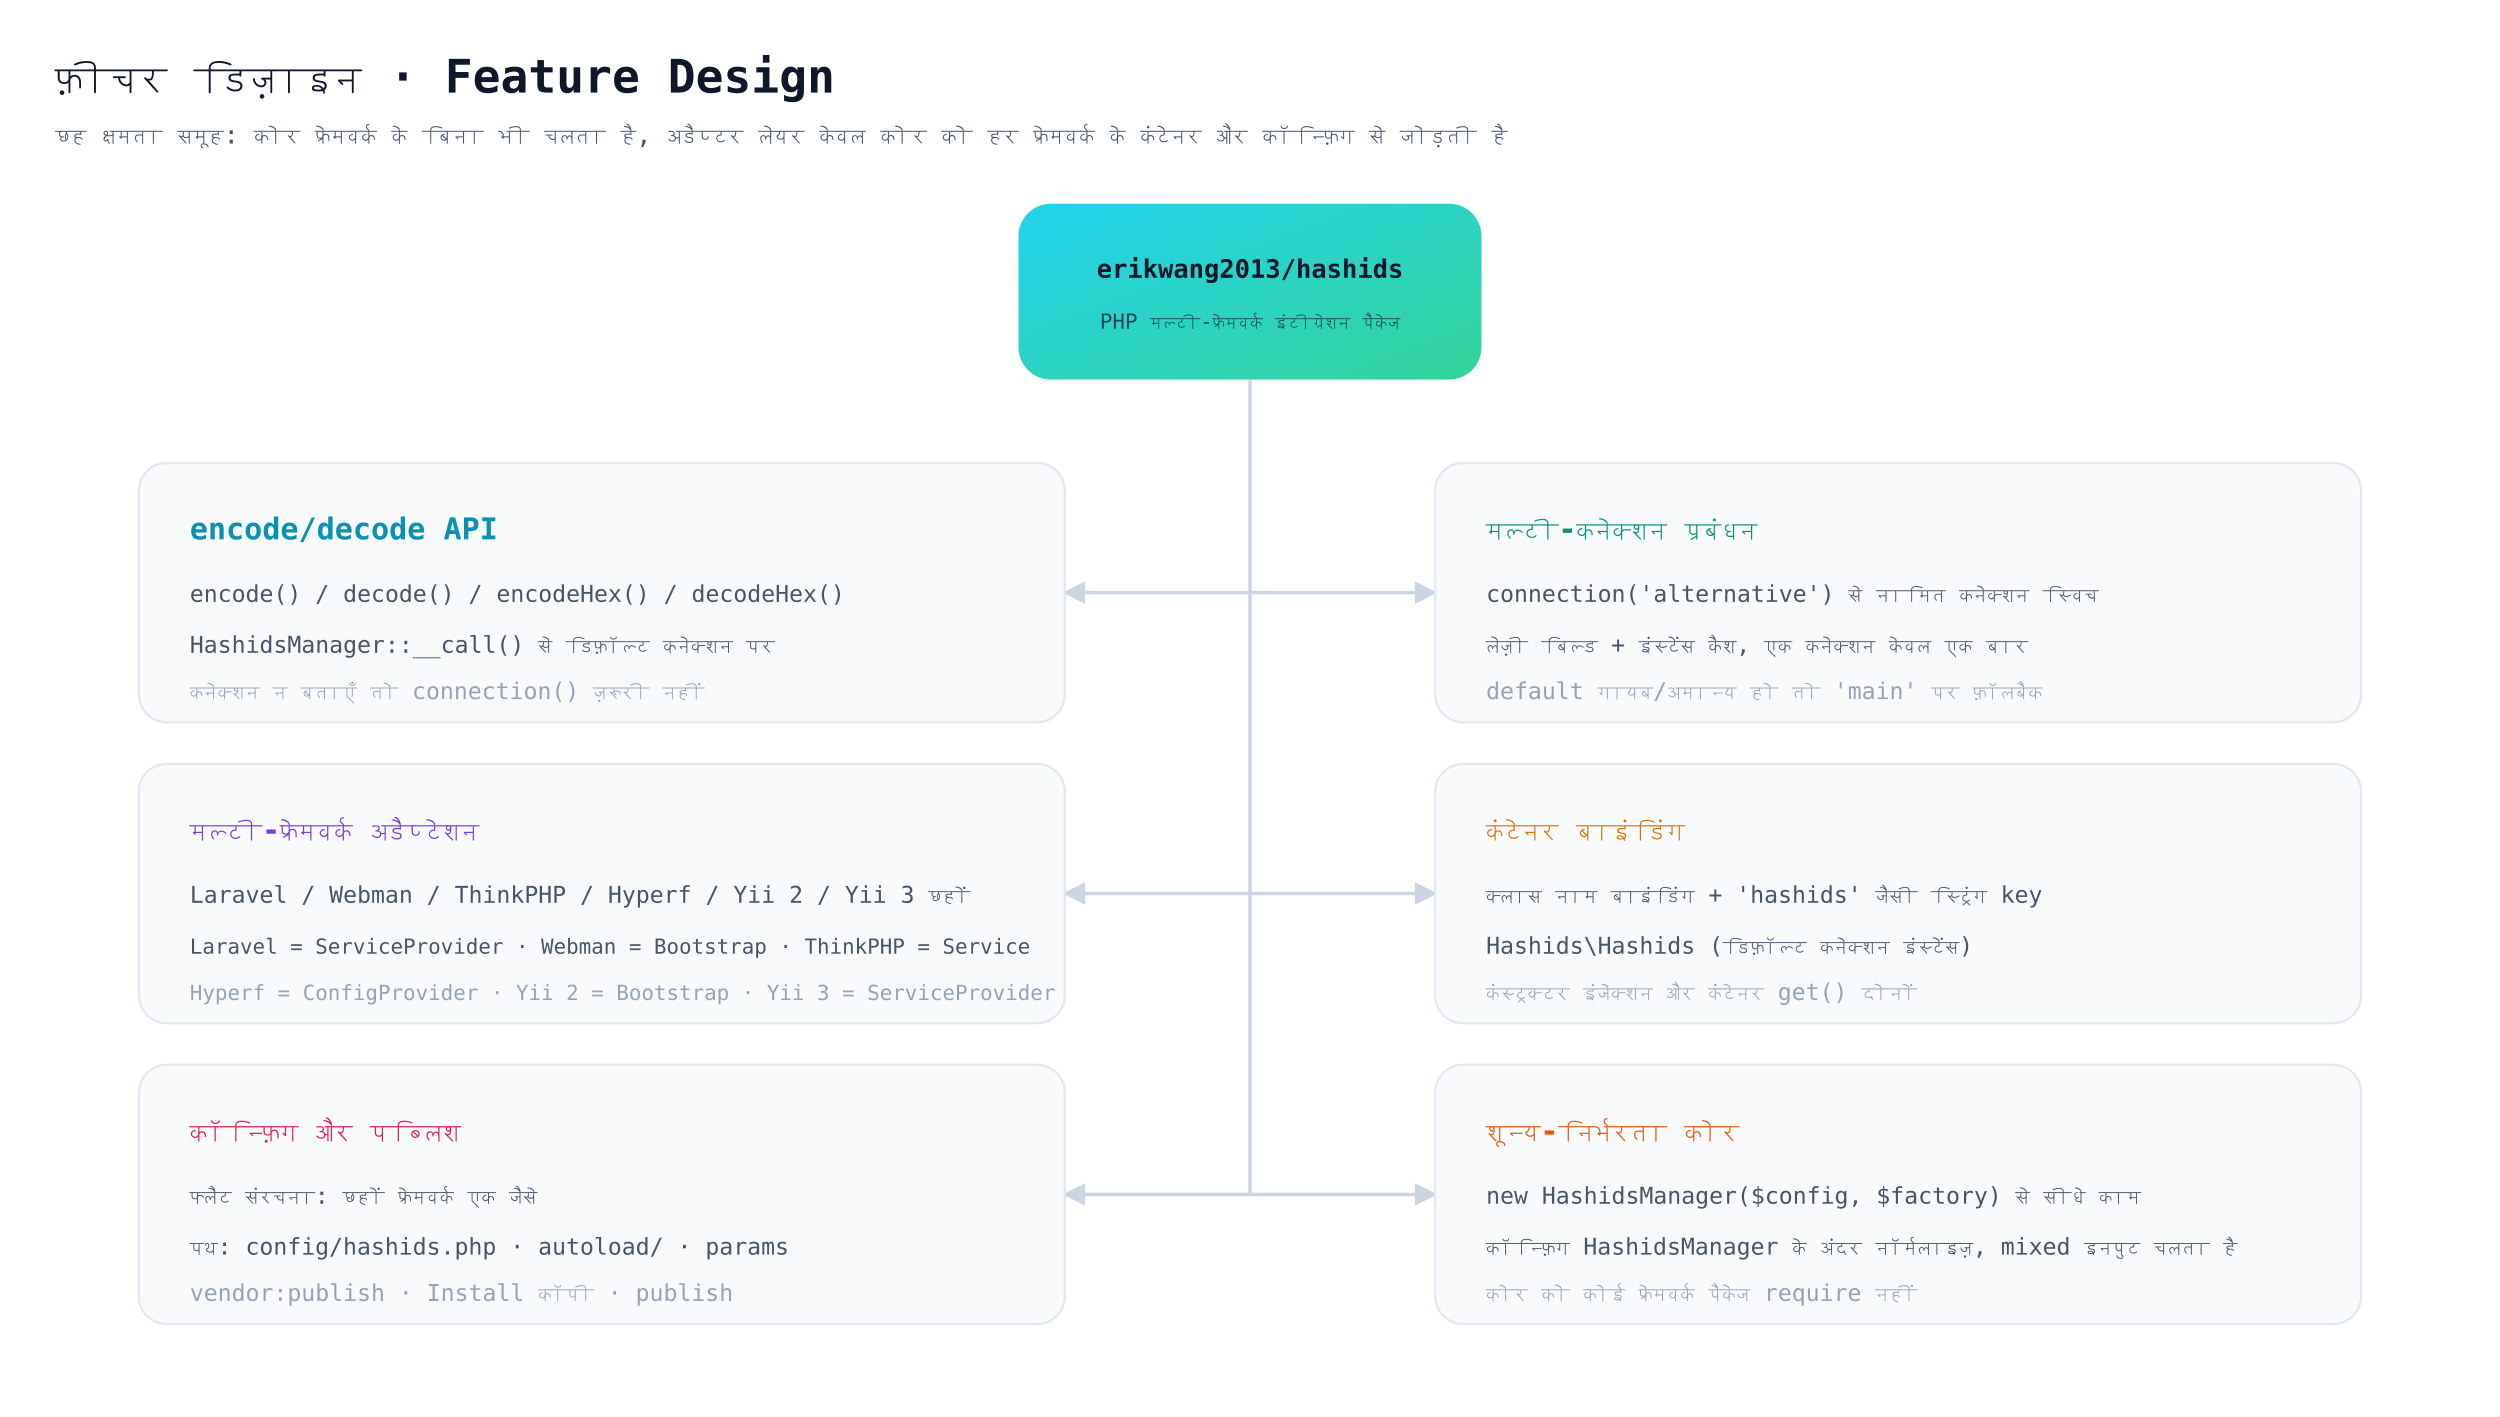
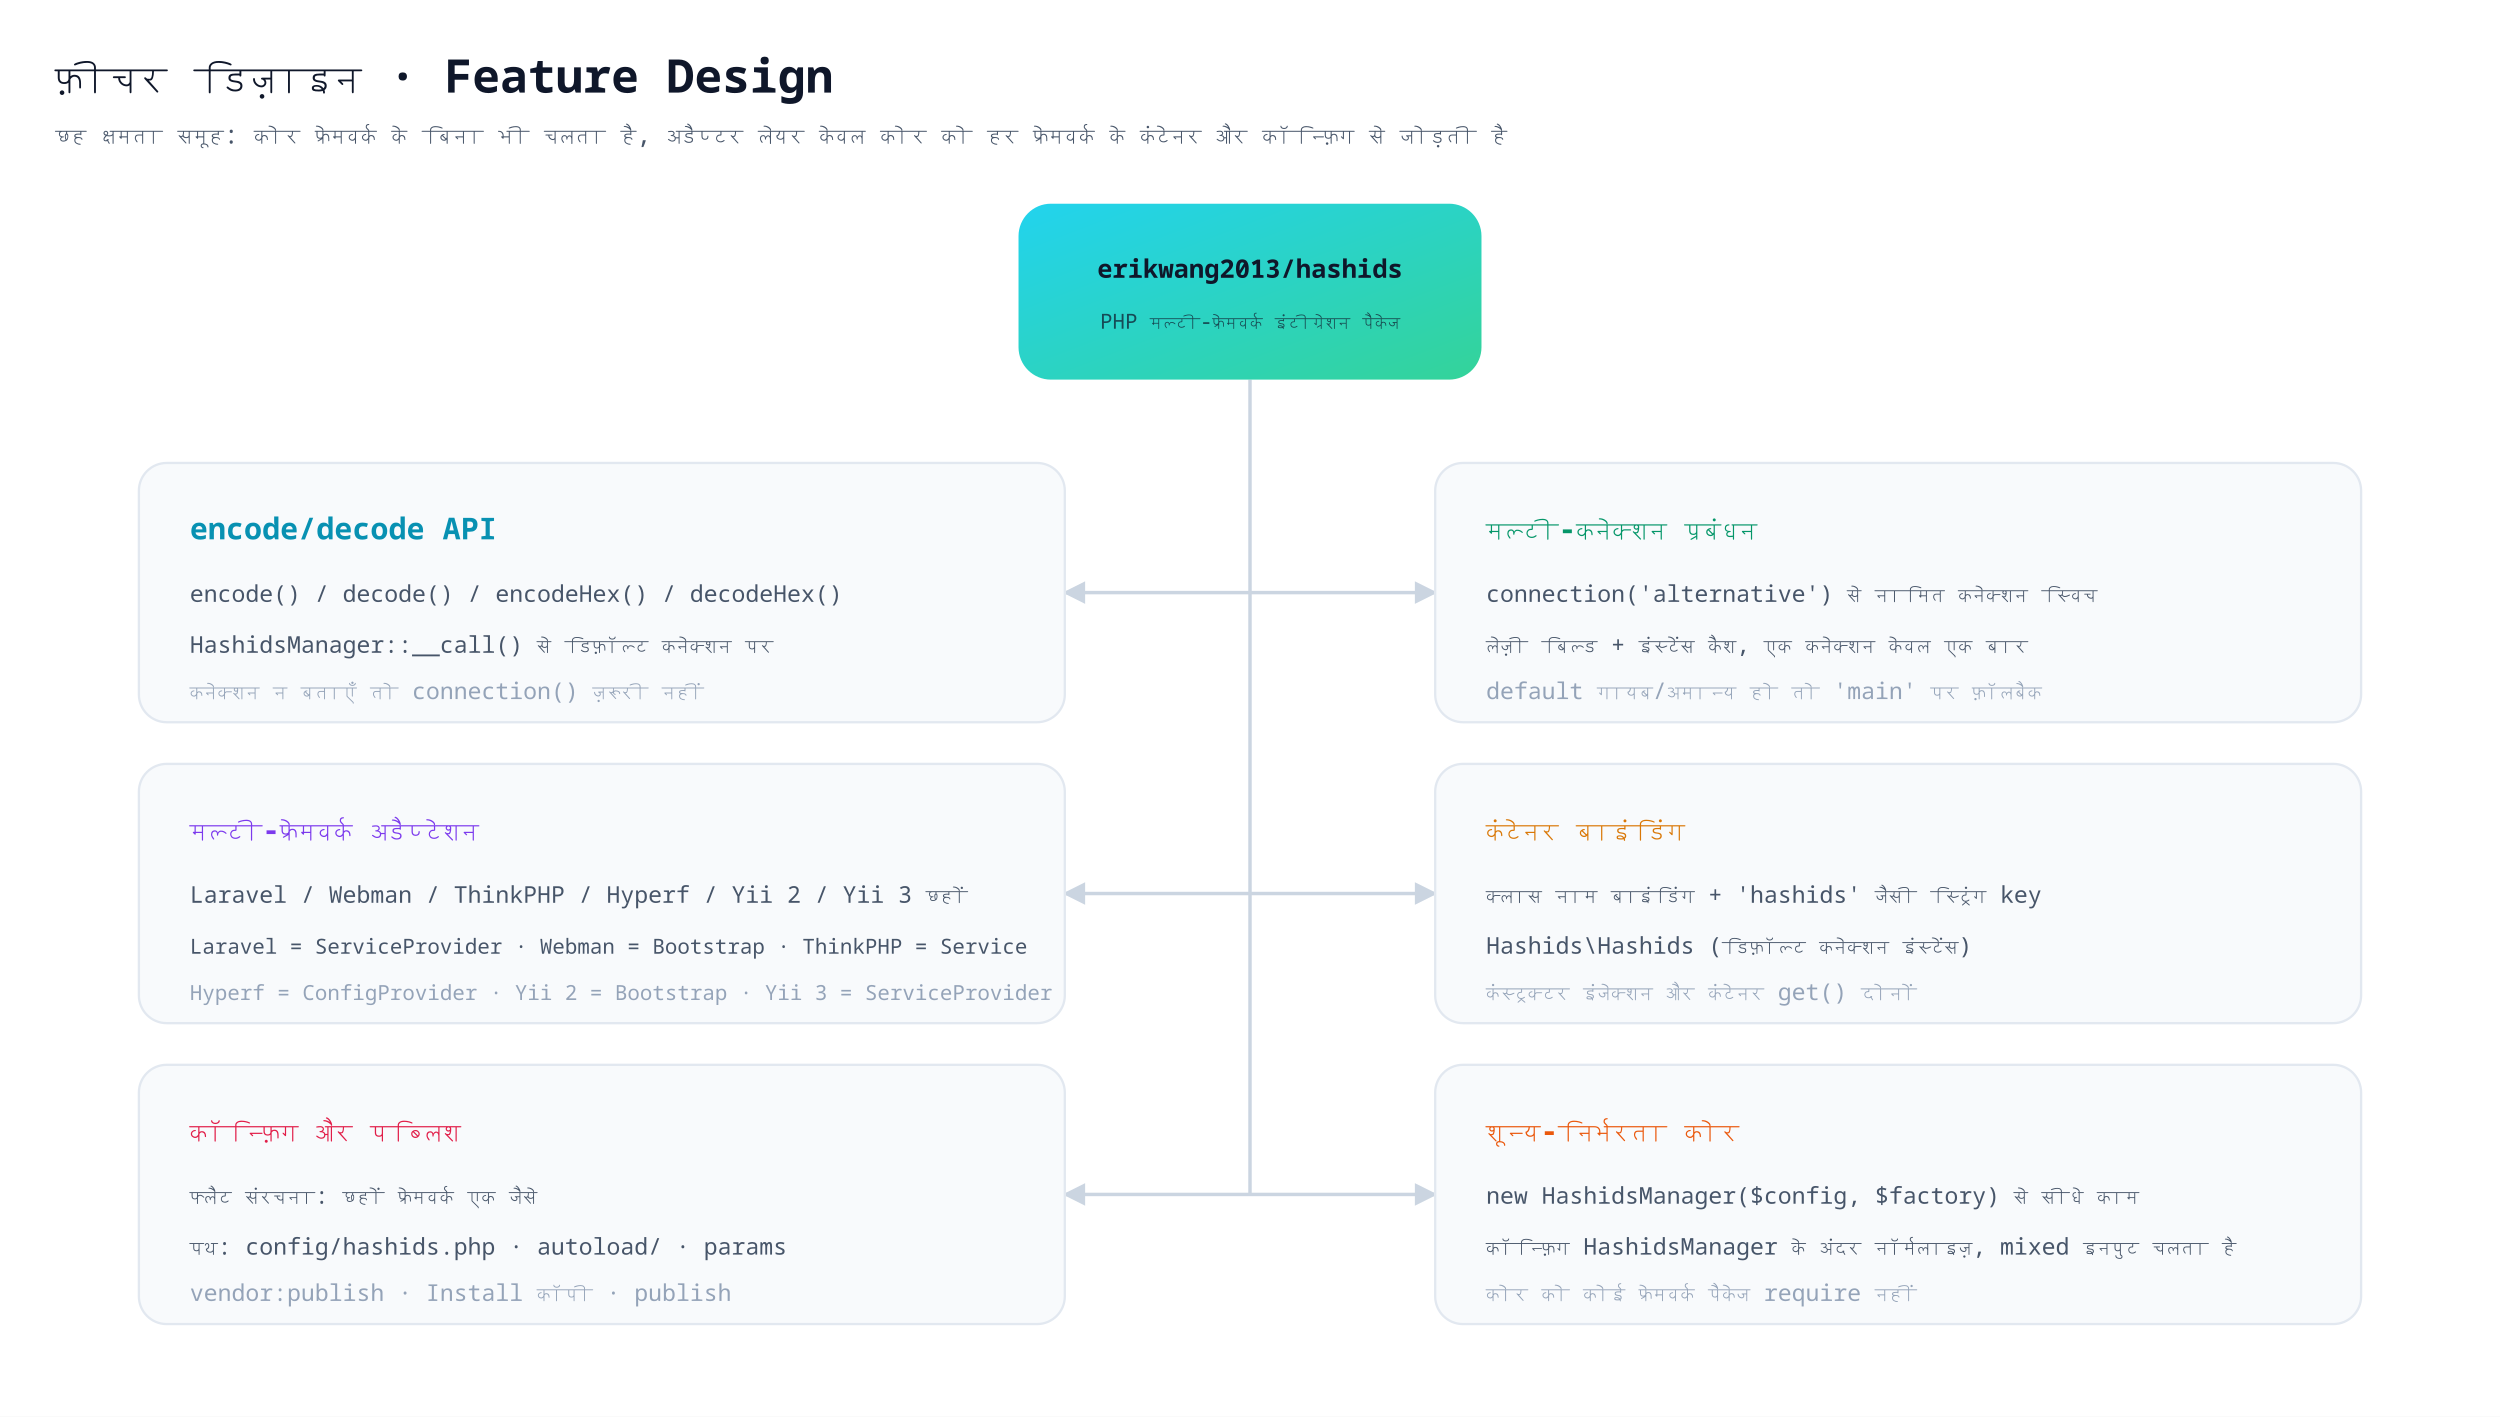
<svg xmlns="http://www.w3.org/2000/svg" viewBox="0 0 1080 612" role="img" aria-labelledby="featTitle featDesc">
  <defs>
    <style>
-       text { font-family: ui-monospace, SFMono-Regular, Menlo, Consolas, "DejaVu Sans Mono", "PingFang SC", "Microsoft YaHei", monospace; }
+       text { font-family: ui-monospace, "Noto Sans Mono", "DejaVu Sans Mono", "Liberation Mono", monospace; }
      .bg     { fill: #ffffff; }
      .card   { fill: #f8fafc; stroke: #e2e8f0; stroke-width: 1; }
      .spine  { stroke: #cbd5e1; stroke-width: 1.5; fill: none; }
      .t-primary { fill: #0f172a; font-weight: 600; }
      .t-muted   { fill: #475569; }
      .t-dim     { fill: #94a3b8; }
      .t-frontend   { fill: #0891b2; font-weight: 600; }
      .t-backend    { fill: #059669; font-weight: 600; }
      .t-database   { fill: #7c3aed; font-weight: 600; }
      .t-cloud      { fill: #d97706; font-weight: 600; }
      .t-security   { fill: #e11d48; font-weight: 600; }
      .t-messagebus { fill: #ea580c; font-weight: 600; }
      .a-head { fill: #cbd5e1; }

      @media (prefers-color-scheme: dark) {
        .bg    { fill: #0b1220; }
        .card  { fill: #0f172a; stroke: #1e293b; }
        .spine { stroke: #334155; }
        .t-primary { fill: #f8fafc; }
        .t-muted   { fill: #94a3b8; }
        .t-dim     { fill: #64748b; }
        .t-frontend   { fill: #22d3ee; }
        .t-backend    { fill: #34d399; }
        .t-database   { fill: #a78bfa; }
        .t-cloud      { fill: #fbbf24; }
        .t-security   { fill: #fb7185; }
        .t-messagebus { fill: #fb923c; }
        .a-head { fill: #334155; }
      }
    </style>
    <marker id="ah" viewBox="0 0 10 10" refX="9" refY="5" markerWidth="6.5" markerHeight="6.5" orient="auto">
      <path d="M0 0 L10 5 L0 10 z" class="a-head" />
    </marker>
    <linearGradient id="rootGrad" x1="0" y1="0" x2="1" y2="1">
      <stop offset="0" stop-color="#22d3ee" />
      <stop offset="1" stop-color="#34d399" />
    </linearGradient>
  </defs>
  <rect class="bg" x="0" y="0" width="1080" height="612" />
  <text x="24" y="40" class="t-primary" font-size="20">फ़ीचर डिज़ाइन · Feature Design</text>
  <text x="24" y="62" class="t-muted" font-size="11">छह क्षमता समूह: कोर फ्रेमवर्क के बिना भी चलता है, अडैप्टर लेयर केवल कोर को हर फ्रेमवर्क के कंटेनर और कॉन्फ़िग से जोड़ती है</text>
  <path class="spine" d="M540 164 V516" />
  <path class="spine" d="M540 256 H460" marker-end="url(#ah)" />
  <path class="spine" d="M540 386 H460" marker-end="url(#ah)" />
  <path class="spine" d="M540 516 H460" marker-end="url(#ah)" />
  <path class="spine" d="M540 256 H620" marker-end="url(#ah)" />
  <path class="spine" d="M540 386 H620" marker-end="url(#ah)" />
  <path class="spine" d="M540 516 H620" marker-end="url(#ah)" />
  <rect x="440" y="88" width="200" height="76" rx="14" fill="url(#rootGrad)" />
  <text x="540" y="120" font-size="11" font-weight="700" fill="#0f172a" text-anchor="middle">erikwang2013/hashids</text>
  <text x="540" y="142" font-size="9" fill="rgba(15,23,42,.72)" text-anchor="middle">PHP मल्टी-फ्रेमवर्क इंटीग्रेशन पैकेज</text>
  <rect class="card" x="60" y="200" width="400" height="112" rx="12" />
  <text class="t-frontend" x="82" y="233" font-size="13">encode/decode API</text>
  <text class="t-muted" x="82" y="260" font-size="10">encode() / decode() / encodeHex() / decodeHex()</text>
  <text class="t-muted" x="82" y="282" font-size="10">HashidsManager::__call() से डिफ़ॉल्ट कनेक्शन पर</text>
  <text class="t-dim" x="82" y="302" font-size="10">कनेक्शन न बताएँ तो connection() ज़रूरी नहीं</text>
  <rect class="card" x="60" y="330" width="400" height="112" rx="12" />
  <text class="t-database" x="82" y="363" font-size="13">मल्टी-फ्रेमवर्क अडैप्टेशन</text>
  <text class="t-muted" x="82" y="390" font-size="10">Laravel / Webman / ThinkPHP / Hyperf / Yii 2 / Yii 3 छहों</text>
  <text class="t-muted" x="82" y="412" font-size="9">Laravel = ServiceProvider · Webman = Bootstrap · ThinkPHP = Service</text>
  <text class="t-dim" x="82" y="432" font-size="9">Hyperf = ConfigProvider · Yii 2 = Bootstrap · Yii 3 = ServiceProvider</text>
  <rect class="card" x="60" y="460" width="400" height="112" rx="12" />
  <text class="t-security" x="82" y="493" font-size="13">कॉन्फ़िग और पब्लिश</text>
  <text class="t-muted" x="82" y="520" font-size="10">फ्लैट संरचना: छहों फ्रेमवर्क एक जैसे</text>
  <text class="t-muted" x="82" y="542" font-size="10">पथ: config/hashids.php · autoload/ · params</text>
  <text class="t-dim" x="82" y="562" font-size="10">vendor:publish · Install कॉपी · publish</text>
  <rect class="card" x="620" y="200" width="400" height="112" rx="12" />
  <text class="t-backend" x="642" y="233" font-size="13">मल्टी-कनेक्शन प्रबंधन</text>
  <text class="t-muted" x="642" y="260" font-size="10">connection('alternative') से नामित कनेक्शन स्विच</text>
  <text class="t-muted" x="642" y="282" font-size="10">लेज़ी बिल्ड + इंस्टेंस कैश, एक कनेक्शन केवल एक बार</text>
  <text class="t-dim" x="642" y="302" font-size="10">default गायब/अमान्य हो तो 'main' पर फ़ॉलबैक</text>
  <rect class="card" x="620" y="330" width="400" height="112" rx="12" />
  <text class="t-cloud" x="642" y="363" font-size="13">कंटेनर बाइंडिंग</text>
  <text class="t-muted" x="642" y="390" font-size="10">क्लास नाम बाइंडिंग + 'hashids' जैसी स्ट्रिंग key</text>
  <text class="t-muted" x="642" y="412" font-size="10">Hashids\Hashids (डिफ़ॉल्ट कनेक्शन इंस्टेंस)</text>
  <text class="t-dim" x="642" y="432" font-size="10">कंस्ट्रक्टर इंजेक्शन और कंटेनर get() दोनों</text>
  <rect class="card" x="620" y="460" width="400" height="112" rx="12" />
  <text class="t-messagebus" x="642" y="493" font-size="13">शून्य-निर्भरता कोर</text>
  <text class="t-muted" x="642" y="520" font-size="10">new HashidsManager($config, $factory) से सीधे काम</text>
  <text class="t-muted" x="642" y="542" font-size="10">कॉन्फ़िग HashidsManager के अंदर नॉर्मलाइज़, mixed इनपुट चलता है</text>
  <text class="t-dim" x="642" y="562" font-size="10">कोर को कोई फ्रेमवर्क पैकेज require नहीं</text>
</svg>
